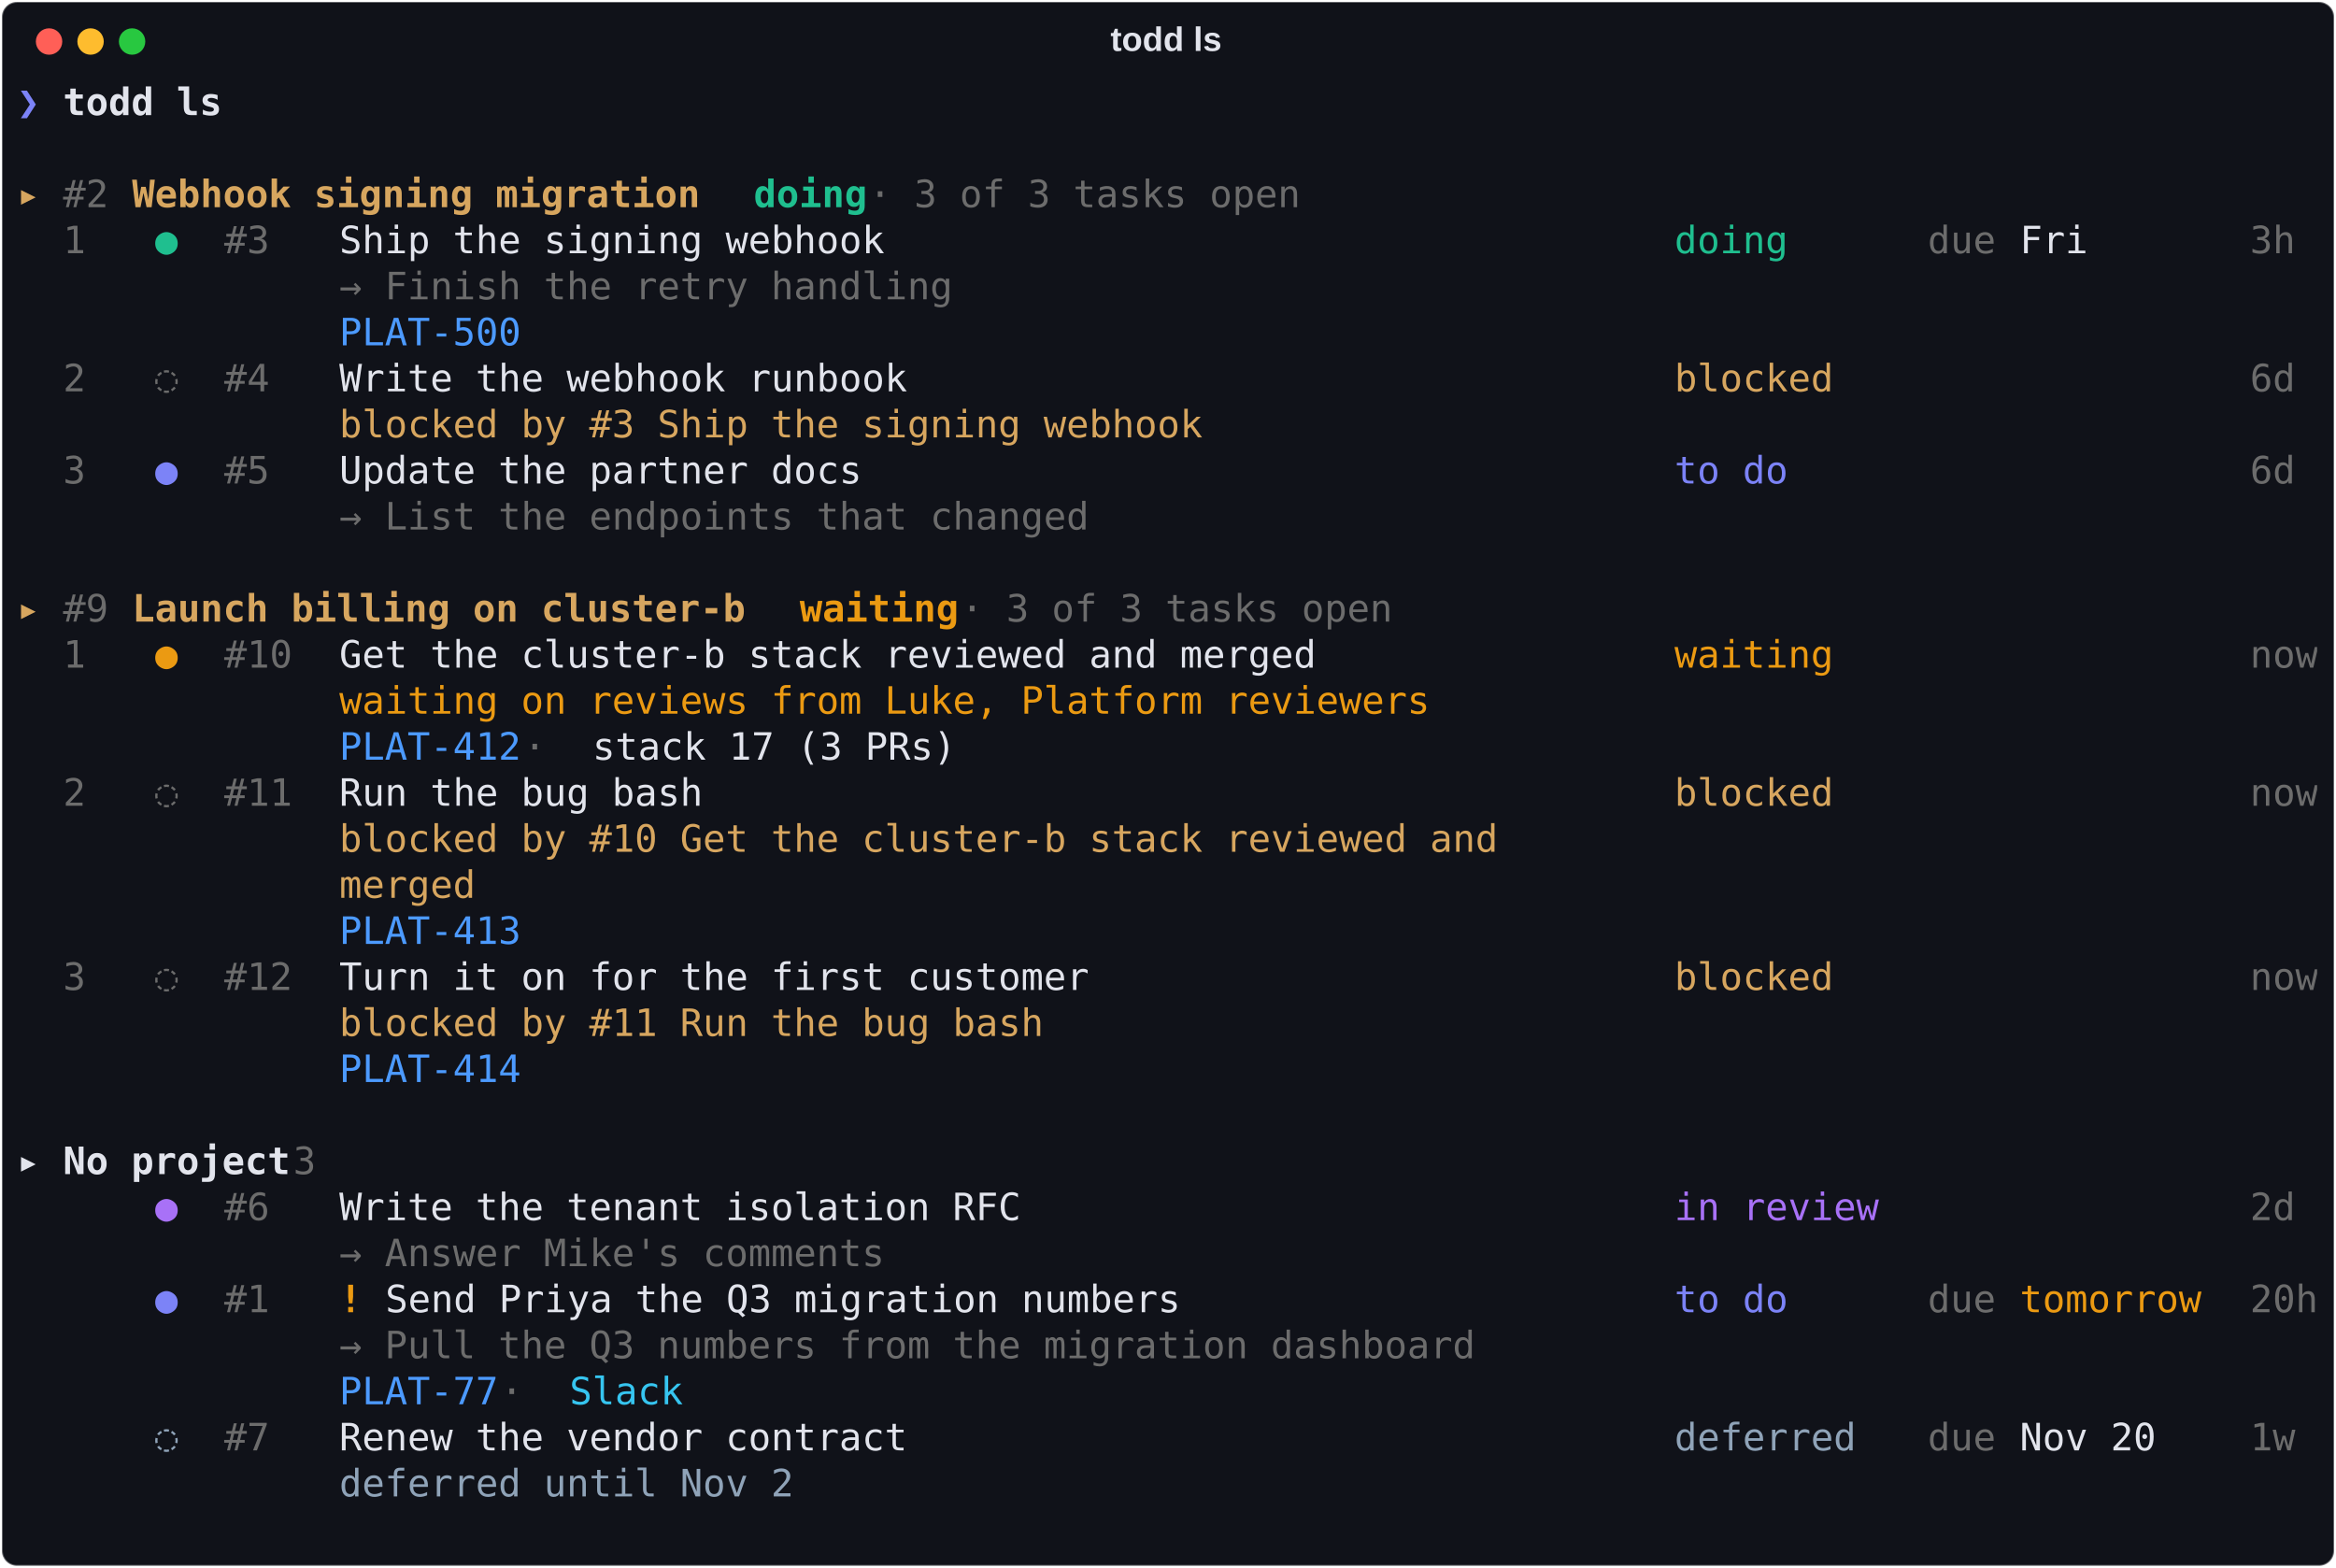
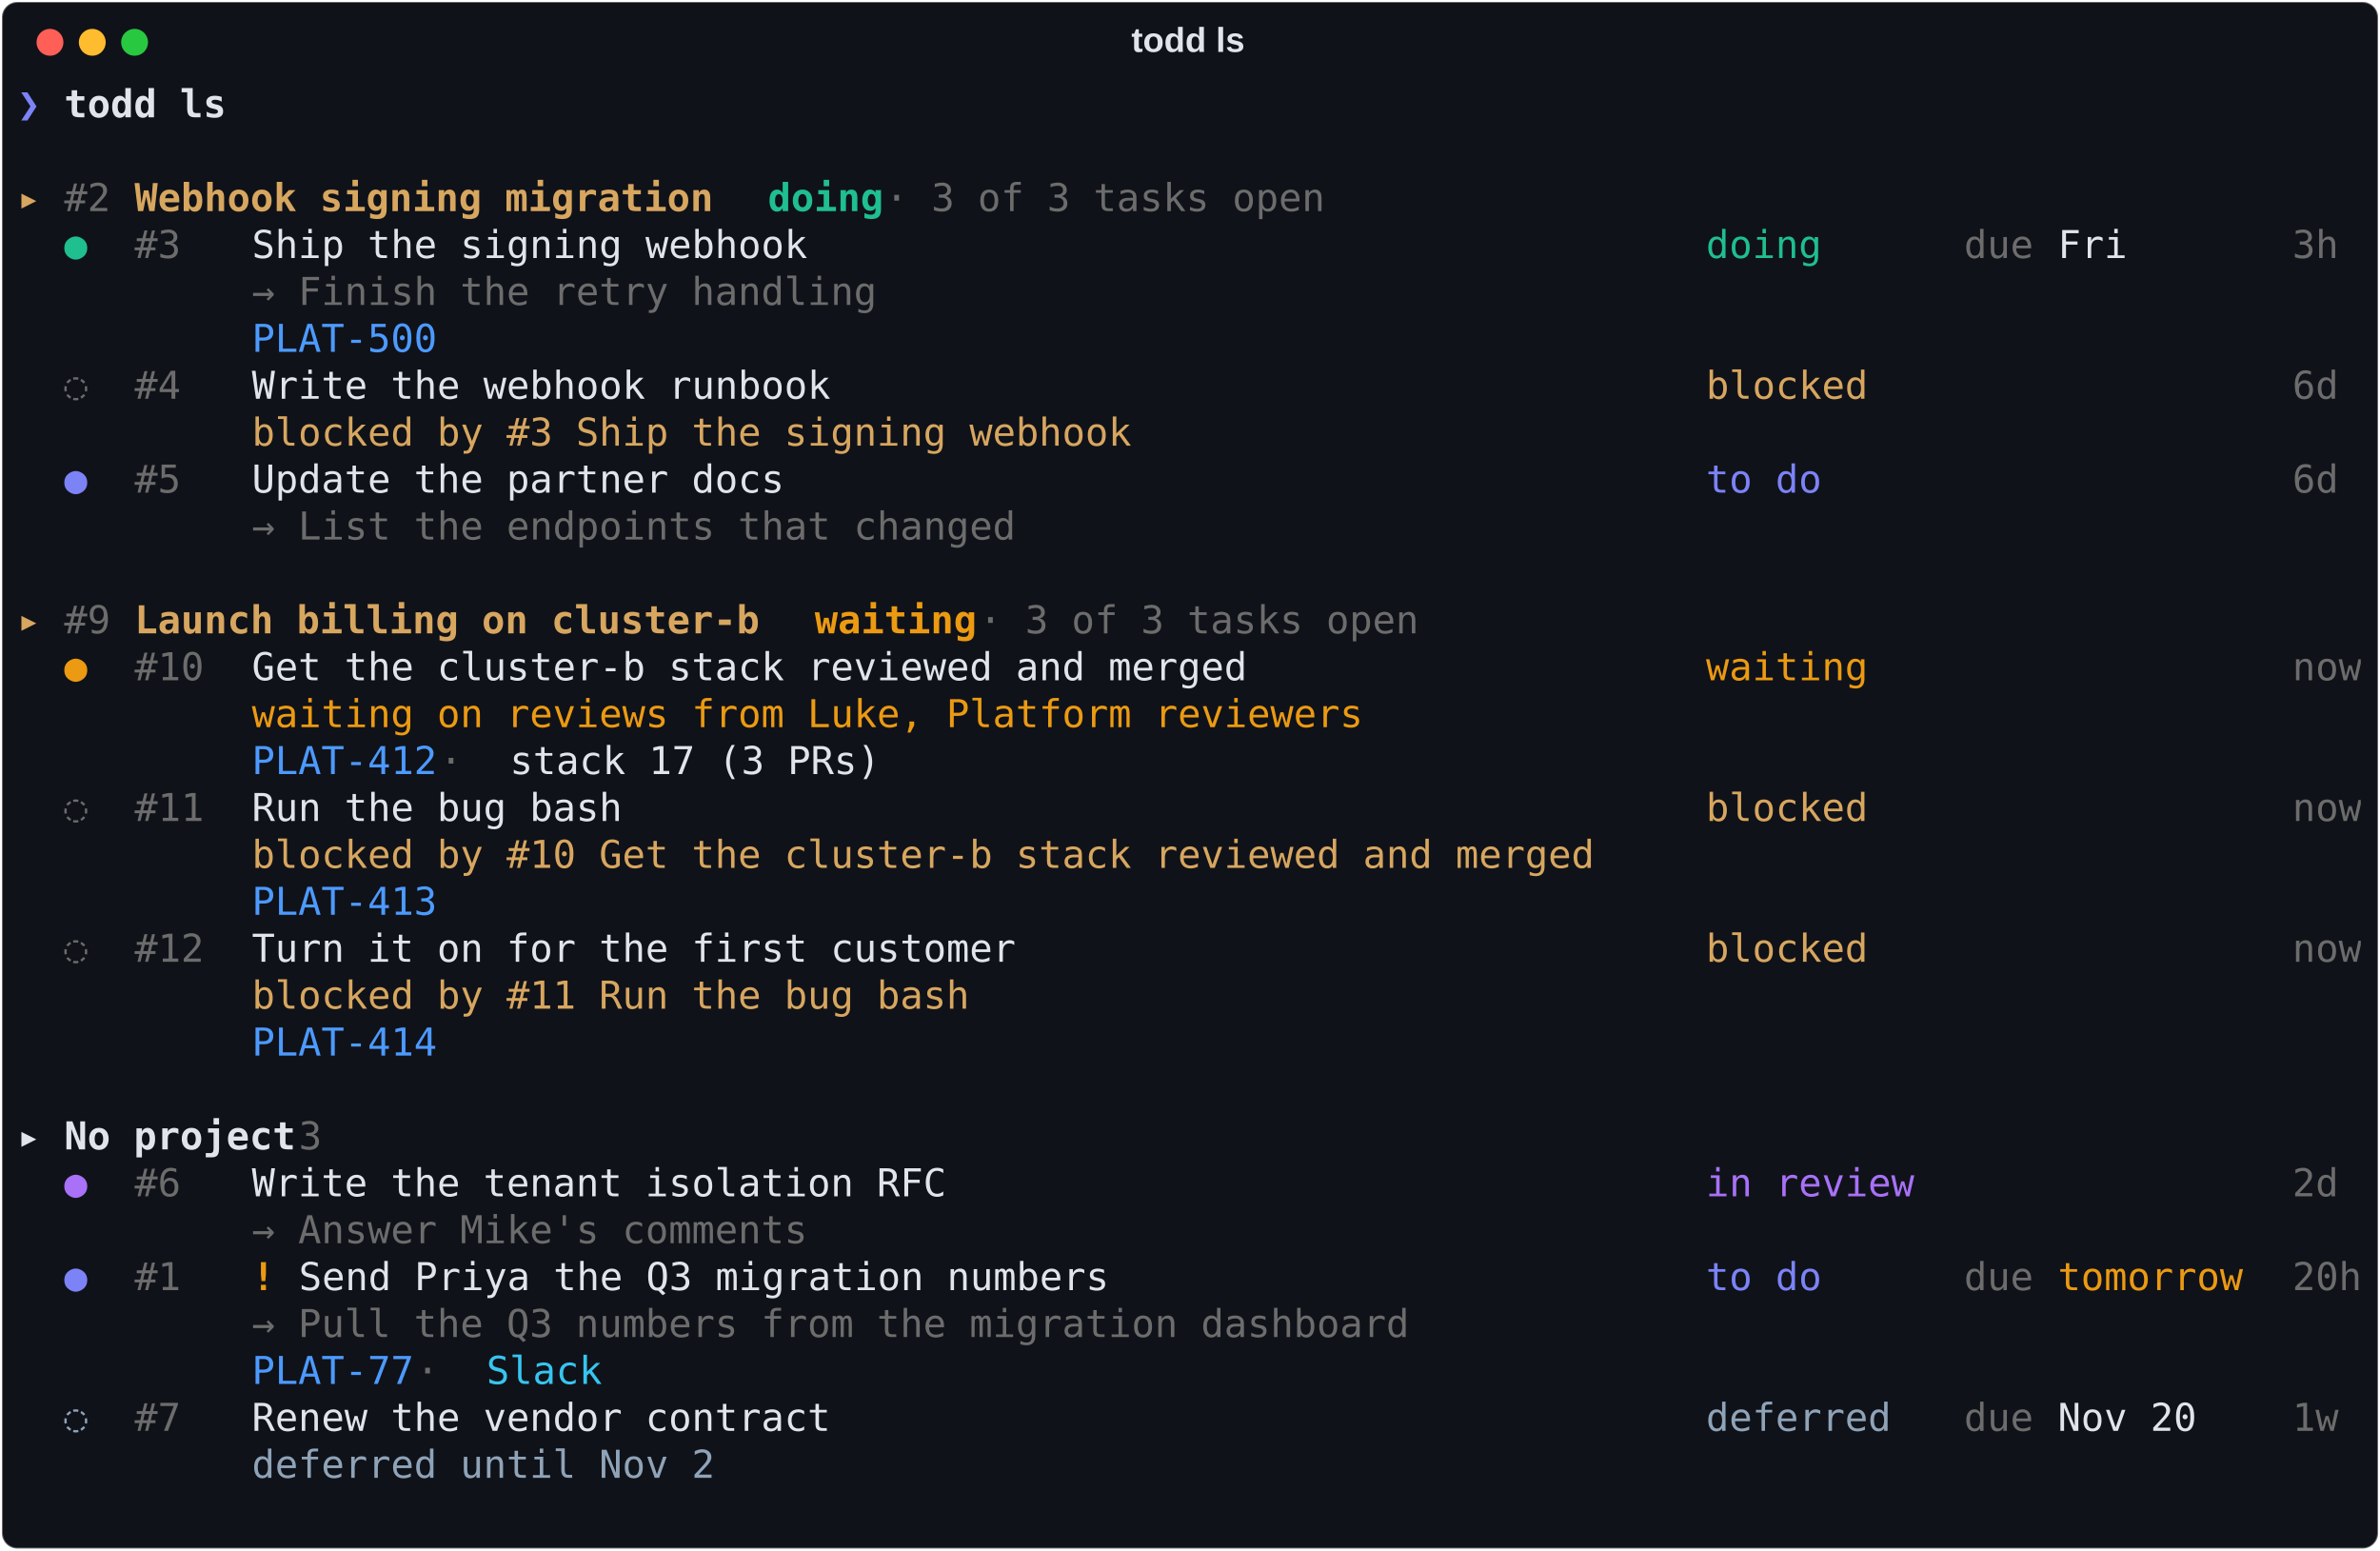
- <svg xmlns="http://www.w3.org/2000/svg" class="rich-terminal" viewBox="0 0 1238 830.8">
+ <svg xmlns="http://www.w3.org/2000/svg" class="rich-terminal" viewBox="0 0 1238 806.4">
  <style>

    @font-face {
        font-family: "Fira Code";
        src: local("FiraCode-Regular"),
                url("https://cdnjs.cloudflare.com/ajax/libs/firacode/6.2.0/woff2/FiraCode-Regular.woff2") format("woff2"),
                url("https://cdnjs.cloudflare.com/ajax/libs/firacode/6.2.0/woff/FiraCode-Regular.woff") format("woff");
        font-style: normal;
        font-weight: 400;
    }
    @font-face {
        font-family: "Fira Code";
        src: local("FiraCode-Bold"),
                url("https://cdnjs.cloudflare.com/ajax/libs/firacode/6.2.0/woff2/FiraCode-Bold.woff2") format("woff2"),
                url("https://cdnjs.cloudflare.com/ajax/libs/firacode/6.2.0/woff/FiraCode-Bold.woff") format("woff");
        font-style: bold;
        font-weight: 700;
    }

-     .terminal-75186544-matrix {
+     .terminal-3232854848-matrix {
        font-family: Fira Code, monospace;
        font-size: 20px;
        line-height: 24.4px;
        font-variant-east-asian: full-width;
    }

-     .terminal-75186544-title {
+     .terminal-3232854848-title {
        font-size: 18px;
        font-weight: bold;
        font-family: arial;
    }

-     .terminal-75186544-r1 { fill: #7c83f7;font-weight: bold }
- .terminal-75186544-r2 { fill: #e2e4ec;font-weight: bold }
- .terminal-75186544-r3 { fill: #e2e4ec }
- .terminal-75186544-r4 { fill: #d7a65f }
- .terminal-75186544-r5 { fill: #6c6c6c }
- .terminal-75186544-r6 { fill: #d7a65f;font-weight: bold }
- .terminal-75186544-r7 { fill: #1fbf8f;font-weight: bold }
- .terminal-75186544-r8 { fill: #1fbf8f }
- .terminal-75186544-r9 { fill: #4c9aff }
- .terminal-75186544-r10 { fill: #7c83f7 }
- .terminal-75186544-r11 { fill: #eb9a12;font-weight: bold }
- .terminal-75186544-r12 { fill: #eb9a12 }
- .terminal-75186544-r13 { fill: #a871f7 }
- .terminal-75186544-r14 { fill: #36c5f0 }
- .terminal-75186544-r15 { fill: #8fa3b8 }
+     .terminal-3232854848-r1 { fill: #7c83f7;font-weight: bold }
+ .terminal-3232854848-r2 { fill: #e2e4ec;font-weight: bold }
+ .terminal-3232854848-r3 { fill: #e2e4ec }
+ .terminal-3232854848-r4 { fill: #d7a65f }
+ .terminal-3232854848-r5 { fill: #6c6c6c }
+ .terminal-3232854848-r6 { fill: #d7a65f;font-weight: bold }
+ .terminal-3232854848-r7 { fill: #1fbf8f;font-weight: bold }
+ .terminal-3232854848-r8 { fill: #1fbf8f }
+ .terminal-3232854848-r9 { fill: #4c9aff }
+ .terminal-3232854848-r10 { fill: #7c83f7 }
+ .terminal-3232854848-r11 { fill: #eb9a12;font-weight: bold }
+ .terminal-3232854848-r12 { fill: #eb9a12 }
+ .terminal-3232854848-r13 { fill: #a871f7 }
+ .terminal-3232854848-r14 { fill: #36c5f0 }
+ .terminal-3232854848-r15 { fill: #8fa3b8 }
    </style>
  <defs>
-     <clipPath id="terminal-75186544-clip-terminal">
-       <rect x="0" y="0" width="1219.0" height="779.8" />
-     </clipPath>
-     <clipPath id="terminal-75186544-line-0">
+     <clipPath id="terminal-3232854848-clip-terminal">
+       <rect x="0" y="0" width="1219.0" height="755.4" />
+     </clipPath>
+     <clipPath id="terminal-3232854848-line-0">
      <rect x="0" y="1.5" width="1220" height="24.65" />
    </clipPath>
-     <clipPath id="terminal-75186544-line-1">
+     <clipPath id="terminal-3232854848-line-1">
      <rect x="0" y="25.9" width="1220" height="24.65" />
    </clipPath>
-     <clipPath id="terminal-75186544-line-2">
+     <clipPath id="terminal-3232854848-line-2">
      <rect x="0" y="50.3" width="1220" height="24.65" />
    </clipPath>
-     <clipPath id="terminal-75186544-line-3">
+     <clipPath id="terminal-3232854848-line-3">
      <rect x="0" y="74.7" width="1220" height="24.65" />
    </clipPath>
-     <clipPath id="terminal-75186544-line-4">
+     <clipPath id="terminal-3232854848-line-4">
      <rect x="0" y="99.1" width="1220" height="24.65" />
    </clipPath>
-     <clipPath id="terminal-75186544-line-5">
+     <clipPath id="terminal-3232854848-line-5">
      <rect x="0" y="123.5" width="1220" height="24.65" />
    </clipPath>
-     <clipPath id="terminal-75186544-line-6">
+     <clipPath id="terminal-3232854848-line-6">
      <rect x="0" y="147.9" width="1220" height="24.65" />
    </clipPath>
-     <clipPath id="terminal-75186544-line-7">
+     <clipPath id="terminal-3232854848-line-7">
      <rect x="0" y="172.3" width="1220" height="24.65" />
    </clipPath>
-     <clipPath id="terminal-75186544-line-8">
+     <clipPath id="terminal-3232854848-line-8">
      <rect x="0" y="196.7" width="1220" height="24.65" />
    </clipPath>
-     <clipPath id="terminal-75186544-line-9">
+     <clipPath id="terminal-3232854848-line-9">
      <rect x="0" y="221.1" width="1220" height="24.65" />
    </clipPath>
-     <clipPath id="terminal-75186544-line-10">
+     <clipPath id="terminal-3232854848-line-10">
      <rect x="0" y="245.5" width="1220" height="24.65" />
    </clipPath>
-     <clipPath id="terminal-75186544-line-11">
+     <clipPath id="terminal-3232854848-line-11">
      <rect x="0" y="269.9" width="1220" height="24.65" />
    </clipPath>
-     <clipPath id="terminal-75186544-line-12">
+     <clipPath id="terminal-3232854848-line-12">
      <rect x="0" y="294.3" width="1220" height="24.65" />
    </clipPath>
-     <clipPath id="terminal-75186544-line-13">
+     <clipPath id="terminal-3232854848-line-13">
      <rect x="0" y="318.7" width="1220" height="24.65" />
    </clipPath>
-     <clipPath id="terminal-75186544-line-14">
+     <clipPath id="terminal-3232854848-line-14">
      <rect x="0" y="343.1" width="1220" height="24.65" />
    </clipPath>
-     <clipPath id="terminal-75186544-line-15">
+     <clipPath id="terminal-3232854848-line-15">
      <rect x="0" y="367.5" width="1220" height="24.65" />
    </clipPath>
-     <clipPath id="terminal-75186544-line-16">
+     <clipPath id="terminal-3232854848-line-16">
      <rect x="0" y="391.9" width="1220" height="24.65" />
    </clipPath>
-     <clipPath id="terminal-75186544-line-17">
+     <clipPath id="terminal-3232854848-line-17">
      <rect x="0" y="416.3" width="1220" height="24.65" />
    </clipPath>
-     <clipPath id="terminal-75186544-line-18">
+     <clipPath id="terminal-3232854848-line-18">
      <rect x="0" y="440.7" width="1220" height="24.65" />
    </clipPath>
-     <clipPath id="terminal-75186544-line-19">
+     <clipPath id="terminal-3232854848-line-19">
      <rect x="0" y="465.1" width="1220" height="24.65" />
    </clipPath>
-     <clipPath id="terminal-75186544-line-20">
+     <clipPath id="terminal-3232854848-line-20">
      <rect x="0" y="489.5" width="1220" height="24.65" />
    </clipPath>
-     <clipPath id="terminal-75186544-line-21">
+     <clipPath id="terminal-3232854848-line-21">
      <rect x="0" y="513.9" width="1220" height="24.65" />
    </clipPath>
-     <clipPath id="terminal-75186544-line-22">
+     <clipPath id="terminal-3232854848-line-22">
      <rect x="0" y="538.3" width="1220" height="24.65" />
    </clipPath>
-     <clipPath id="terminal-75186544-line-23">
+     <clipPath id="terminal-3232854848-line-23">
      <rect x="0" y="562.7" width="1220" height="24.65" />
    </clipPath>
-     <clipPath id="terminal-75186544-line-24">
+     <clipPath id="terminal-3232854848-line-24">
      <rect x="0" y="587.1" width="1220" height="24.65" />
    </clipPath>
-     <clipPath id="terminal-75186544-line-25">
+     <clipPath id="terminal-3232854848-line-25">
      <rect x="0" y="611.5" width="1220" height="24.65" />
    </clipPath>
-     <clipPath id="terminal-75186544-line-26">
+     <clipPath id="terminal-3232854848-line-26">
      <rect x="0" y="635.9" width="1220" height="24.65" />
    </clipPath>
-     <clipPath id="terminal-75186544-line-27">
+     <clipPath id="terminal-3232854848-line-27">
      <rect x="0" y="660.3" width="1220" height="24.65" />
    </clipPath>
-     <clipPath id="terminal-75186544-line-28">
+     <clipPath id="terminal-3232854848-line-28">
      <rect x="0" y="684.7" width="1220" height="24.65" />
    </clipPath>
-     <clipPath id="terminal-75186544-line-29">
+     <clipPath id="terminal-3232854848-line-29">
      <rect x="0" y="709.1" width="1220" height="24.65" />
    </clipPath>
-     <clipPath id="terminal-75186544-line-30">
-       <rect x="0" y="733.5" width="1220" height="24.65" />
-     </clipPath>
  </defs>
-   <rect fill="#101219" stroke="rgba(255,255,255,0.35)" stroke-width="1" x="1" y="1" width="1236" height="828.8" rx="8" />
-   <text class="terminal-75186544-title" fill="#e2e4ec" text-anchor="middle" x="618" y="27">todd ls</text>
+   <rect fill="#101219" stroke="rgba(255,255,255,0.35)" stroke-width="1" x="1" y="1" width="1236" height="804.4" rx="8" />
+   <text class="terminal-3232854848-title" fill="#e2e4ec" text-anchor="middle" x="618" y="27">todd ls</text>
  <g transform="translate(26,22)">
    <circle cx="0" cy="0" r="7" fill="#ff5f57" />
    <circle cx="22" cy="0" r="7" fill="#febc2e" />
    <circle cx="44" cy="0" r="7" fill="#28c840" />
  </g>
-   <g transform="translate(9, 41)" clip-path="url(#terminal-75186544-clip-terminal)">
-     <g class="terminal-75186544-matrix">
-       <text class="terminal-75186544-r1" x="0" y="20" textLength="24.4" clip-path="url(#terminal-75186544-line-0)">❯ </text>
-       <text class="terminal-75186544-r2" x="24.4" y="20" textLength="85.4" clip-path="url(#terminal-75186544-line-0)">todd ls</text>
-       <text class="terminal-75186544-r3" x="1220" y="20" textLength="12.2" clip-path="url(#terminal-75186544-line-0)">
- </text>
-       <text class="terminal-75186544-r3" x="1220" y="44.4" textLength="12.2" clip-path="url(#terminal-75186544-line-1)">
- </text>
-       <text class="terminal-75186544-r4" x="0" y="68.8" textLength="24.4" clip-path="url(#terminal-75186544-line-2)">▸ </text>
-       <text class="terminal-75186544-r5" x="24.4" y="68.8" textLength="36.6" clip-path="url(#terminal-75186544-line-2)">#2 </text>
-       <text class="terminal-75186544-r6" x="61" y="68.8" textLength="305" clip-path="url(#terminal-75186544-line-2)">Webhook signing migration</text>
-       <text class="terminal-75186544-r7" x="390.4" y="68.8" textLength="61" clip-path="url(#terminal-75186544-line-2)">doing</text>
-       <text class="terminal-75186544-r5" x="451.4" y="68.8" textLength="244" clip-path="url(#terminal-75186544-line-2)"> · 3 of 3 tasks open</text>
-       <text class="terminal-75186544-r3" x="1220" y="68.8" textLength="12.2" clip-path="url(#terminal-75186544-line-2)">
- </text>
-       <text class="terminal-75186544-r5" x="24.4" y="93.2" textLength="24.4" clip-path="url(#terminal-75186544-line-3)"> 1</text>
-       <text class="terminal-75186544-r8" x="73.2" y="93.2" textLength="12.2" clip-path="url(#terminal-75186544-line-3)">●</text>
-       <text class="terminal-75186544-r5" x="109.8" y="93.2" textLength="36.6" clip-path="url(#terminal-75186544-line-3)"> #3</text>
-       <text class="terminal-75186544-r3" x="170.8" y="93.2" textLength="683.2" clip-path="url(#terminal-75186544-line-3)">Ship the signing webhook                                </text>
-       <text class="terminal-75186544-r8" x="878.4" y="93.2" textLength="109.8" clip-path="url(#terminal-75186544-line-3)">doing    </text>
-       <text class="terminal-75186544-r5" x="1012.6" y="93.2" textLength="48.8" clip-path="url(#terminal-75186544-line-3)">due </text>
-       <text class="terminal-75186544-r3" x="1061.4" y="93.2" textLength="97.6" clip-path="url(#terminal-75186544-line-3)">Fri     </text>
-       <text class="terminal-75186544-r5" x="1183.4" y="93.2" textLength="36.6" clip-path="url(#terminal-75186544-line-3)"> 3h</text>
-       <text class="terminal-75186544-r3" x="1220" y="93.2" textLength="12.2" clip-path="url(#terminal-75186544-line-3)">
- </text>
-       <text class="terminal-75186544-r5" x="170.8" y="117.6" textLength="683.2" clip-path="url(#terminal-75186544-line-4)">→ Finish the retry handling                             </text>
-       <text class="terminal-75186544-r3" x="1220" y="117.6" textLength="12.2" clip-path="url(#terminal-75186544-line-4)">
- </text>
-       <text class="terminal-75186544-r9" x="170.8" y="142" textLength="97.6" clip-path="url(#terminal-75186544-line-5)">PLAT-500</text>
-       <text class="terminal-75186544-r3" x="1220" y="142" textLength="12.2" clip-path="url(#terminal-75186544-line-5)">
- </text>
-       <text class="terminal-75186544-r5" x="24.4" y="166.4" textLength="24.4" clip-path="url(#terminal-75186544-line-6)"> 2</text>
-       <text class="terminal-75186544-r5" x="73.2" y="166.4" textLength="12.2" clip-path="url(#terminal-75186544-line-6)">◌</text>
-       <text class="terminal-75186544-r5" x="109.8" y="166.4" textLength="36.6" clip-path="url(#terminal-75186544-line-6)"> #4</text>
-       <text class="terminal-75186544-r3" x="170.8" y="166.4" textLength="683.2" clip-path="url(#terminal-75186544-line-6)">Write the webhook runbook                               </text>
-       <text class="terminal-75186544-r4" x="878.4" y="166.4" textLength="109.8" clip-path="url(#terminal-75186544-line-6)">blocked  </text>
-       <text class="terminal-75186544-r5" x="1183.4" y="166.4" textLength="36.6" clip-path="url(#terminal-75186544-line-6)"> 6d</text>
-       <text class="terminal-75186544-r3" x="1220" y="166.4" textLength="12.2" clip-path="url(#terminal-75186544-line-6)">
- </text>
-       <text class="terminal-75186544-r4" x="170.8" y="190.8" textLength="683.2" clip-path="url(#terminal-75186544-line-7)">blocked by #3 Ship the signing webhook                  </text>
-       <text class="terminal-75186544-r3" x="1220" y="190.8" textLength="12.2" clip-path="url(#terminal-75186544-line-7)">
- </text>
-       <text class="terminal-75186544-r5" x="24.4" y="215.2" textLength="24.4" clip-path="url(#terminal-75186544-line-8)"> 3</text>
-       <text class="terminal-75186544-r10" x="73.2" y="215.2" textLength="12.2" clip-path="url(#terminal-75186544-line-8)">●</text>
-       <text class="terminal-75186544-r5" x="109.8" y="215.2" textLength="36.6" clip-path="url(#terminal-75186544-line-8)"> #5</text>
-       <text class="terminal-75186544-r3" x="170.8" y="215.2" textLength="683.2" clip-path="url(#terminal-75186544-line-8)">Update the partner docs                                 </text>
-       <text class="terminal-75186544-r10" x="878.4" y="215.2" textLength="109.8" clip-path="url(#terminal-75186544-line-8)">to do    </text>
-       <text class="terminal-75186544-r5" x="1183.4" y="215.2" textLength="36.6" clip-path="url(#terminal-75186544-line-8)"> 6d</text>
-       <text class="terminal-75186544-r3" x="1220" y="215.2" textLength="12.2" clip-path="url(#terminal-75186544-line-8)">
- </text>
-       <text class="terminal-75186544-r5" x="170.8" y="239.6" textLength="683.2" clip-path="url(#terminal-75186544-line-9)">→ List the endpoints that changed                       </text>
-       <text class="terminal-75186544-r3" x="1220" y="239.6" textLength="12.2" clip-path="url(#terminal-75186544-line-9)">
- </text>
-       <text class="terminal-75186544-r3" x="1220" y="264" textLength="12.2" clip-path="url(#terminal-75186544-line-10)">
- </text>
-       <text class="terminal-75186544-r4" x="0" y="288.4" textLength="24.4" clip-path="url(#terminal-75186544-line-11)">▸ </text>
-       <text class="terminal-75186544-r5" x="24.4" y="288.4" textLength="36.6" clip-path="url(#terminal-75186544-line-11)">#9 </text>
-       <text class="terminal-75186544-r6" x="61" y="288.4" textLength="329.4" clip-path="url(#terminal-75186544-line-11)">Launch billing on cluster-b</text>
-       <text class="terminal-75186544-r11" x="414.8" y="288.4" textLength="85.4" clip-path="url(#terminal-75186544-line-11)">waiting</text>
-       <text class="terminal-75186544-r5" x="500.2" y="288.4" textLength="244" clip-path="url(#terminal-75186544-line-11)"> · 3 of 3 tasks open</text>
-       <text class="terminal-75186544-r3" x="1220" y="288.4" textLength="12.2" clip-path="url(#terminal-75186544-line-11)">
- </text>
-       <text class="terminal-75186544-r5" x="24.4" y="312.8" textLength="24.4" clip-path="url(#terminal-75186544-line-12)"> 1</text>
-       <text class="terminal-75186544-r12" x="73.2" y="312.8" textLength="12.2" clip-path="url(#terminal-75186544-line-12)">●</text>
-       <text class="terminal-75186544-r5" x="109.8" y="312.8" textLength="36.6" clip-path="url(#terminal-75186544-line-12)">#10</text>
-       <text class="terminal-75186544-r3" x="170.8" y="312.8" textLength="683.2" clip-path="url(#terminal-75186544-line-12)">Get the cluster-b stack reviewed and merged             </text>
-       <text class="terminal-75186544-r12" x="878.4" y="312.8" textLength="109.8" clip-path="url(#terminal-75186544-line-12)">waiting  </text>
-       <text class="terminal-75186544-r5" x="1183.4" y="312.8" textLength="36.6" clip-path="url(#terminal-75186544-line-12)">now</text>
-       <text class="terminal-75186544-r3" x="1220" y="312.8" textLength="12.2" clip-path="url(#terminal-75186544-line-12)">
- </text>
-       <text class="terminal-75186544-r12" x="170.8" y="337.2" textLength="683.2" clip-path="url(#terminal-75186544-line-13)">waiting on reviews from Luke, Platform reviewers        </text>
-       <text class="terminal-75186544-r3" x="1220" y="337.2" textLength="12.2" clip-path="url(#terminal-75186544-line-13)">
- </text>
-       <text class="terminal-75186544-r9" x="170.8" y="361.6" textLength="97.6" clip-path="url(#terminal-75186544-line-14)">PLAT-412</text>
-       <text class="terminal-75186544-r5" x="268.4" y="361.6" textLength="36.6" clip-path="url(#terminal-75186544-line-14)"> · </text>
-       <text class="terminal-75186544-r3" x="305" y="361.6" textLength="549" clip-path="url(#terminal-75186544-line-14)">stack 17 (3 PRs)                             </text>
-       <text class="terminal-75186544-r3" x="1220" y="361.6" textLength="12.2" clip-path="url(#terminal-75186544-line-14)">
- </text>
-       <text class="terminal-75186544-r5" x="24.4" y="386" textLength="24.4" clip-path="url(#terminal-75186544-line-15)"> 2</text>
-       <text class="terminal-75186544-r5" x="73.2" y="386" textLength="12.2" clip-path="url(#terminal-75186544-line-15)">◌</text>
-       <text class="terminal-75186544-r5" x="109.8" y="386" textLength="36.6" clip-path="url(#terminal-75186544-line-15)">#11</text>
-       <text class="terminal-75186544-r3" x="170.8" y="386" textLength="683.2" clip-path="url(#terminal-75186544-line-15)">Run the bug bash                                        </text>
-       <text class="terminal-75186544-r4" x="878.4" y="386" textLength="109.8" clip-path="url(#terminal-75186544-line-15)">blocked  </text>
-       <text class="terminal-75186544-r5" x="1183.4" y="386" textLength="36.6" clip-path="url(#terminal-75186544-line-15)">now</text>
-       <text class="terminal-75186544-r3" x="1220" y="386" textLength="12.2" clip-path="url(#terminal-75186544-line-15)">
- </text>
-       <text class="terminal-75186544-r4" x="170.8" y="410.4" textLength="683.2" clip-path="url(#terminal-75186544-line-16)">blocked by #10 Get the cluster-b stack reviewed and     </text>
-       <text class="terminal-75186544-r3" x="1220" y="410.4" textLength="12.2" clip-path="url(#terminal-75186544-line-16)">
- </text>
-       <text class="terminal-75186544-r4" x="170.8" y="434.8" textLength="683.2" clip-path="url(#terminal-75186544-line-17)">merged                                                  </text>
-       <text class="terminal-75186544-r3" x="1220" y="434.8" textLength="12.2" clip-path="url(#terminal-75186544-line-17)">
- </text>
-       <text class="terminal-75186544-r9" x="170.8" y="459.2" textLength="97.6" clip-path="url(#terminal-75186544-line-18)">PLAT-413</text>
-       <text class="terminal-75186544-r3" x="1220" y="459.2" textLength="12.2" clip-path="url(#terminal-75186544-line-18)">
- </text>
-       <text class="terminal-75186544-r5" x="24.4" y="483.6" textLength="24.4" clip-path="url(#terminal-75186544-line-19)"> 3</text>
-       <text class="terminal-75186544-r5" x="73.2" y="483.6" textLength="12.2" clip-path="url(#terminal-75186544-line-19)">◌</text>
-       <text class="terminal-75186544-r5" x="109.8" y="483.6" textLength="36.6" clip-path="url(#terminal-75186544-line-19)">#12</text>
-       <text class="terminal-75186544-r3" x="170.8" y="483.6" textLength="683.2" clip-path="url(#terminal-75186544-line-19)">Turn it on for the first customer                       </text>
-       <text class="terminal-75186544-r4" x="878.4" y="483.6" textLength="109.8" clip-path="url(#terminal-75186544-line-19)">blocked  </text>
-       <text class="terminal-75186544-r5" x="1183.4" y="483.6" textLength="36.6" clip-path="url(#terminal-75186544-line-19)">now</text>
-       <text class="terminal-75186544-r3" x="1220" y="483.6" textLength="12.2" clip-path="url(#terminal-75186544-line-19)">
- </text>
-       <text class="terminal-75186544-r4" x="170.8" y="508" textLength="683.2" clip-path="url(#terminal-75186544-line-20)">blocked by #11 Run the bug bash                         </text>
-       <text class="terminal-75186544-r3" x="1220" y="508" textLength="12.2" clip-path="url(#terminal-75186544-line-20)">
- </text>
-       <text class="terminal-75186544-r9" x="170.8" y="532.4" textLength="97.6" clip-path="url(#terminal-75186544-line-21)">PLAT-414</text>
-       <text class="terminal-75186544-r3" x="1220" y="532.4" textLength="12.2" clip-path="url(#terminal-75186544-line-21)">
- </text>
-       <text class="terminal-75186544-r3" x="1220" y="556.8" textLength="12.2" clip-path="url(#terminal-75186544-line-22)">
- </text>
-       <text class="terminal-75186544-r3" x="0" y="581.2" textLength="24.4" clip-path="url(#terminal-75186544-line-23)">▸ </text>
-       <text class="terminal-75186544-r2" x="24.4" y="581.2" textLength="122" clip-path="url(#terminal-75186544-line-23)">No project</text>
-       <text class="terminal-75186544-r5" x="146.4" y="581.2" textLength="24.4" clip-path="url(#terminal-75186544-line-23)"> 3</text>
-       <text class="terminal-75186544-r3" x="1220" y="581.2" textLength="12.2" clip-path="url(#terminal-75186544-line-23)">
- </text>
-       <text class="terminal-75186544-r13" x="73.2" y="605.6" textLength="12.2" clip-path="url(#terminal-75186544-line-24)">●</text>
-       <text class="terminal-75186544-r5" x="109.8" y="605.6" textLength="36.6" clip-path="url(#terminal-75186544-line-24)"> #6</text>
-       <text class="terminal-75186544-r3" x="170.8" y="605.6" textLength="683.2" clip-path="url(#terminal-75186544-line-24)">Write the tenant isolation RFC                          </text>
-       <text class="terminal-75186544-r13" x="878.4" y="605.6" textLength="109.8" clip-path="url(#terminal-75186544-line-24)">in review</text>
-       <text class="terminal-75186544-r5" x="1183.4" y="605.6" textLength="36.6" clip-path="url(#terminal-75186544-line-24)"> 2d</text>
-       <text class="terminal-75186544-r3" x="1220" y="605.6" textLength="12.2" clip-path="url(#terminal-75186544-line-24)">
- </text>
-       <text class="terminal-75186544-r5" x="170.8" y="630" textLength="683.2" clip-path="url(#terminal-75186544-line-25)">→ Answer Mike's comments                                </text>
-       <text class="terminal-75186544-r3" x="1220" y="630" textLength="12.2" clip-path="url(#terminal-75186544-line-25)">
- </text>
-       <text class="terminal-75186544-r10" x="73.2" y="654.4" textLength="12.2" clip-path="url(#terminal-75186544-line-26)">●</text>
-       <text class="terminal-75186544-r5" x="109.8" y="654.4" textLength="36.6" clip-path="url(#terminal-75186544-line-26)"> #1</text>
-       <text class="terminal-75186544-r11" x="170.8" y="654.4" textLength="24.4" clip-path="url(#terminal-75186544-line-26)">! </text>
-       <text class="terminal-75186544-r3" x="195.2" y="654.4" textLength="658.8" clip-path="url(#terminal-75186544-line-26)">Send Priya the Q3 migration numbers                   </text>
-       <text class="terminal-75186544-r10" x="878.4" y="654.4" textLength="109.8" clip-path="url(#terminal-75186544-line-26)">to do    </text>
-       <text class="terminal-75186544-r5" x="1012.6" y="654.4" textLength="48.8" clip-path="url(#terminal-75186544-line-26)">due </text>
-       <text class="terminal-75186544-r12" x="1061.4" y="654.4" textLength="97.6" clip-path="url(#terminal-75186544-line-26)">tomorrow</text>
-       <text class="terminal-75186544-r5" x="1183.4" y="654.4" textLength="36.6" clip-path="url(#terminal-75186544-line-26)">20h</text>
-       <text class="terminal-75186544-r3" x="1220" y="654.4" textLength="12.2" clip-path="url(#terminal-75186544-line-26)">
- </text>
-       <text class="terminal-75186544-r5" x="170.8" y="678.8" textLength="683.2" clip-path="url(#terminal-75186544-line-27)">→ Pull the Q3 numbers from the migration dashboard      </text>
-       <text class="terminal-75186544-r3" x="1220" y="678.8" textLength="12.2" clip-path="url(#terminal-75186544-line-27)">
- </text>
-       <text class="terminal-75186544-r9" x="170.8" y="703.2" textLength="85.4" clip-path="url(#terminal-75186544-line-28)">PLAT-77</text>
-       <text class="terminal-75186544-r5" x="256.2" y="703.2" textLength="36.6" clip-path="url(#terminal-75186544-line-28)"> · </text>
-       <text class="terminal-75186544-r14" x="292.8" y="703.2" textLength="61" clip-path="url(#terminal-75186544-line-28)">Slack</text>
-       <text class="terminal-75186544-r3" x="1220" y="703.2" textLength="12.2" clip-path="url(#terminal-75186544-line-28)">
- </text>
-       <text class="terminal-75186544-r15" x="73.2" y="727.6" textLength="12.2" clip-path="url(#terminal-75186544-line-29)">◌</text>
-       <text class="terminal-75186544-r5" x="109.8" y="727.6" textLength="36.6" clip-path="url(#terminal-75186544-line-29)"> #7</text>
-       <text class="terminal-75186544-r3" x="170.8" y="727.6" textLength="683.2" clip-path="url(#terminal-75186544-line-29)">Renew the vendor contract                               </text>
-       <text class="terminal-75186544-r15" x="878.4" y="727.6" textLength="109.8" clip-path="url(#terminal-75186544-line-29)">deferred </text>
-       <text class="terminal-75186544-r5" x="1012.6" y="727.6" textLength="48.8" clip-path="url(#terminal-75186544-line-29)">due </text>
-       <text class="terminal-75186544-r3" x="1061.4" y="727.6" textLength="97.6" clip-path="url(#terminal-75186544-line-29)">Nov 20  </text>
-       <text class="terminal-75186544-r5" x="1183.4" y="727.6" textLength="36.6" clip-path="url(#terminal-75186544-line-29)"> 1w</text>
-       <text class="terminal-75186544-r3" x="1220" y="727.6" textLength="12.2" clip-path="url(#terminal-75186544-line-29)">
- </text>
-       <text class="terminal-75186544-r15" x="170.8" y="752" textLength="683.2" clip-path="url(#terminal-75186544-line-30)">deferred until Nov 2                                    </text>
-       <text class="terminal-75186544-r3" x="1220" y="752" textLength="12.2" clip-path="url(#terminal-75186544-line-30)">
- </text>
-       <text class="terminal-75186544-r3" x="1220" y="776.4" textLength="12.2" clip-path="url(#terminal-75186544-line-31)">
+   <g transform="translate(9, 41)" clip-path="url(#terminal-3232854848-clip-terminal)">
+     <g class="terminal-3232854848-matrix">
+       <text class="terminal-3232854848-r1" x="0" y="20" textLength="24.4" clip-path="url(#terminal-3232854848-line-0)">❯ </text>
+       <text class="terminal-3232854848-r2" x="24.4" y="20" textLength="85.4" clip-path="url(#terminal-3232854848-line-0)">todd ls</text>
+       <text class="terminal-3232854848-r3" x="1220" y="20" textLength="12.2" clip-path="url(#terminal-3232854848-line-0)">
+ </text>
+       <text class="terminal-3232854848-r3" x="1220" y="44.4" textLength="12.2" clip-path="url(#terminal-3232854848-line-1)">
+ </text>
+       <text class="terminal-3232854848-r4" x="0" y="68.8" textLength="24.4" clip-path="url(#terminal-3232854848-line-2)">▸ </text>
+       <text class="terminal-3232854848-r5" x="24.4" y="68.8" textLength="36.6" clip-path="url(#terminal-3232854848-line-2)">#2 </text>
+       <text class="terminal-3232854848-r6" x="61" y="68.8" textLength="305" clip-path="url(#terminal-3232854848-line-2)">Webhook signing migration</text>
+       <text class="terminal-3232854848-r7" x="390.4" y="68.8" textLength="61" clip-path="url(#terminal-3232854848-line-2)">doing</text>
+       <text class="terminal-3232854848-r5" x="451.4" y="68.8" textLength="244" clip-path="url(#terminal-3232854848-line-2)"> · 3 of 3 tasks open</text>
+       <text class="terminal-3232854848-r3" x="1220" y="68.8" textLength="12.2" clip-path="url(#terminal-3232854848-line-2)">
+ </text>
+       <text class="terminal-3232854848-r8" x="24.4" y="93.2" textLength="12.2" clip-path="url(#terminal-3232854848-line-3)">●</text>
+       <text class="terminal-3232854848-r5" x="61" y="93.2" textLength="36.6" clip-path="url(#terminal-3232854848-line-3)"> #3</text>
+       <text class="terminal-3232854848-r3" x="122" y="93.2" textLength="732" clip-path="url(#terminal-3232854848-line-3)">Ship the signing webhook                                    </text>
+       <text class="terminal-3232854848-r8" x="878.4" y="93.2" textLength="109.8" clip-path="url(#terminal-3232854848-line-3)">doing    </text>
+       <text class="terminal-3232854848-r5" x="1012.6" y="93.2" textLength="48.8" clip-path="url(#terminal-3232854848-line-3)">due </text>
+       <text class="terminal-3232854848-r3" x="1061.4" y="93.2" textLength="97.6" clip-path="url(#terminal-3232854848-line-3)">Fri     </text>
+       <text class="terminal-3232854848-r5" x="1183.4" y="93.2" textLength="36.6" clip-path="url(#terminal-3232854848-line-3)"> 3h</text>
+       <text class="terminal-3232854848-r3" x="1220" y="93.2" textLength="12.2" clip-path="url(#terminal-3232854848-line-3)">
+ </text>
+       <text class="terminal-3232854848-r5" x="122" y="117.6" textLength="732" clip-path="url(#terminal-3232854848-line-4)">→ Finish the retry handling                                 </text>
+       <text class="terminal-3232854848-r3" x="1220" y="117.6" textLength="12.2" clip-path="url(#terminal-3232854848-line-4)">
+ </text>
+       <text class="terminal-3232854848-r9" x="122" y="142" textLength="97.6" clip-path="url(#terminal-3232854848-line-5)">PLAT-500</text>
+       <text class="terminal-3232854848-r3" x="1220" y="142" textLength="12.2" clip-path="url(#terminal-3232854848-line-5)">
+ </text>
+       <text class="terminal-3232854848-r5" x="24.4" y="166.4" textLength="12.2" clip-path="url(#terminal-3232854848-line-6)">◌</text>
+       <text class="terminal-3232854848-r5" x="61" y="166.4" textLength="36.6" clip-path="url(#terminal-3232854848-line-6)"> #4</text>
+       <text class="terminal-3232854848-r3" x="122" y="166.4" textLength="732" clip-path="url(#terminal-3232854848-line-6)">Write the webhook runbook                                   </text>
+       <text class="terminal-3232854848-r4" x="878.4" y="166.4" textLength="109.8" clip-path="url(#terminal-3232854848-line-6)">blocked  </text>
+       <text class="terminal-3232854848-r5" x="1183.4" y="166.4" textLength="36.6" clip-path="url(#terminal-3232854848-line-6)"> 6d</text>
+       <text class="terminal-3232854848-r3" x="1220" y="166.4" textLength="12.2" clip-path="url(#terminal-3232854848-line-6)">
+ </text>
+       <text class="terminal-3232854848-r4" x="122" y="190.8" textLength="732" clip-path="url(#terminal-3232854848-line-7)">blocked by #3 Ship the signing webhook                      </text>
+       <text class="terminal-3232854848-r3" x="1220" y="190.8" textLength="12.2" clip-path="url(#terminal-3232854848-line-7)">
+ </text>
+       <text class="terminal-3232854848-r10" x="24.4" y="215.2" textLength="12.2" clip-path="url(#terminal-3232854848-line-8)">●</text>
+       <text class="terminal-3232854848-r5" x="61" y="215.2" textLength="36.6" clip-path="url(#terminal-3232854848-line-8)"> #5</text>
+       <text class="terminal-3232854848-r3" x="122" y="215.2" textLength="732" clip-path="url(#terminal-3232854848-line-8)">Update the partner docs                                     </text>
+       <text class="terminal-3232854848-r10" x="878.4" y="215.2" textLength="109.8" clip-path="url(#terminal-3232854848-line-8)">to do    </text>
+       <text class="terminal-3232854848-r5" x="1183.4" y="215.2" textLength="36.6" clip-path="url(#terminal-3232854848-line-8)"> 6d</text>
+       <text class="terminal-3232854848-r3" x="1220" y="215.2" textLength="12.2" clip-path="url(#terminal-3232854848-line-8)">
+ </text>
+       <text class="terminal-3232854848-r5" x="122" y="239.6" textLength="732" clip-path="url(#terminal-3232854848-line-9)">→ List the endpoints that changed                           </text>
+       <text class="terminal-3232854848-r3" x="1220" y="239.6" textLength="12.2" clip-path="url(#terminal-3232854848-line-9)">
+ </text>
+       <text class="terminal-3232854848-r3" x="1220" y="264" textLength="12.2" clip-path="url(#terminal-3232854848-line-10)">
+ </text>
+       <text class="terminal-3232854848-r4" x="0" y="288.4" textLength="24.4" clip-path="url(#terminal-3232854848-line-11)">▸ </text>
+       <text class="terminal-3232854848-r5" x="24.4" y="288.4" textLength="36.6" clip-path="url(#terminal-3232854848-line-11)">#9 </text>
+       <text class="terminal-3232854848-r6" x="61" y="288.4" textLength="329.4" clip-path="url(#terminal-3232854848-line-11)">Launch billing on cluster-b</text>
+       <text class="terminal-3232854848-r11" x="414.8" y="288.4" textLength="85.4" clip-path="url(#terminal-3232854848-line-11)">waiting</text>
+       <text class="terminal-3232854848-r5" x="500.2" y="288.4" textLength="244" clip-path="url(#terminal-3232854848-line-11)"> · 3 of 3 tasks open</text>
+       <text class="terminal-3232854848-r3" x="1220" y="288.4" textLength="12.2" clip-path="url(#terminal-3232854848-line-11)">
+ </text>
+       <text class="terminal-3232854848-r12" x="24.4" y="312.8" textLength="12.2" clip-path="url(#terminal-3232854848-line-12)">●</text>
+       <text class="terminal-3232854848-r5" x="61" y="312.8" textLength="36.6" clip-path="url(#terminal-3232854848-line-12)">#10</text>
+       <text class="terminal-3232854848-r3" x="122" y="312.8" textLength="732" clip-path="url(#terminal-3232854848-line-12)">Get the cluster-b stack reviewed and merged                 </text>
+       <text class="terminal-3232854848-r12" x="878.4" y="312.8" textLength="109.8" clip-path="url(#terminal-3232854848-line-12)">waiting  </text>
+       <text class="terminal-3232854848-r5" x="1183.4" y="312.8" textLength="36.6" clip-path="url(#terminal-3232854848-line-12)">now</text>
+       <text class="terminal-3232854848-r3" x="1220" y="312.8" textLength="12.2" clip-path="url(#terminal-3232854848-line-12)">
+ </text>
+       <text class="terminal-3232854848-r12" x="122" y="337.2" textLength="732" clip-path="url(#terminal-3232854848-line-13)">waiting on reviews from Luke, Platform reviewers            </text>
+       <text class="terminal-3232854848-r3" x="1220" y="337.2" textLength="12.2" clip-path="url(#terminal-3232854848-line-13)">
+ </text>
+       <text class="terminal-3232854848-r9" x="122" y="361.6" textLength="97.6" clip-path="url(#terminal-3232854848-line-14)">PLAT-412</text>
+       <text class="terminal-3232854848-r5" x="219.6" y="361.6" textLength="36.6" clip-path="url(#terminal-3232854848-line-14)"> · </text>
+       <text class="terminal-3232854848-r3" x="256.2" y="361.6" textLength="597.8" clip-path="url(#terminal-3232854848-line-14)">stack 17 (3 PRs)                                 </text>
+       <text class="terminal-3232854848-r3" x="1220" y="361.6" textLength="12.2" clip-path="url(#terminal-3232854848-line-14)">
+ </text>
+       <text class="terminal-3232854848-r5" x="24.4" y="386" textLength="12.2" clip-path="url(#terminal-3232854848-line-15)">◌</text>
+       <text class="terminal-3232854848-r5" x="61" y="386" textLength="36.6" clip-path="url(#terminal-3232854848-line-15)">#11</text>
+       <text class="terminal-3232854848-r3" x="122" y="386" textLength="732" clip-path="url(#terminal-3232854848-line-15)">Run the bug bash                                            </text>
+       <text class="terminal-3232854848-r4" x="878.4" y="386" textLength="109.8" clip-path="url(#terminal-3232854848-line-15)">blocked  </text>
+       <text class="terminal-3232854848-r5" x="1183.4" y="386" textLength="36.6" clip-path="url(#terminal-3232854848-line-15)">now</text>
+       <text class="terminal-3232854848-r3" x="1220" y="386" textLength="12.2" clip-path="url(#terminal-3232854848-line-15)">
+ </text>
+       <text class="terminal-3232854848-r4" x="122" y="410.4" textLength="732" clip-path="url(#terminal-3232854848-line-16)">blocked by #10 Get the cluster-b stack reviewed and merged  </text>
+       <text class="terminal-3232854848-r3" x="1220" y="410.4" textLength="12.2" clip-path="url(#terminal-3232854848-line-16)">
+ </text>
+       <text class="terminal-3232854848-r9" x="122" y="434.8" textLength="97.6" clip-path="url(#terminal-3232854848-line-17)">PLAT-413</text>
+       <text class="terminal-3232854848-r3" x="1220" y="434.8" textLength="12.2" clip-path="url(#terminal-3232854848-line-17)">
+ </text>
+       <text class="terminal-3232854848-r5" x="24.4" y="459.2" textLength="12.2" clip-path="url(#terminal-3232854848-line-18)">◌</text>
+       <text class="terminal-3232854848-r5" x="61" y="459.2" textLength="36.6" clip-path="url(#terminal-3232854848-line-18)">#12</text>
+       <text class="terminal-3232854848-r3" x="122" y="459.2" textLength="732" clip-path="url(#terminal-3232854848-line-18)">Turn it on for the first customer                           </text>
+       <text class="terminal-3232854848-r4" x="878.4" y="459.2" textLength="109.8" clip-path="url(#terminal-3232854848-line-18)">blocked  </text>
+       <text class="terminal-3232854848-r5" x="1183.4" y="459.2" textLength="36.6" clip-path="url(#terminal-3232854848-line-18)">now</text>
+       <text class="terminal-3232854848-r3" x="1220" y="459.2" textLength="12.2" clip-path="url(#terminal-3232854848-line-18)">
+ </text>
+       <text class="terminal-3232854848-r4" x="122" y="483.6" textLength="732" clip-path="url(#terminal-3232854848-line-19)">blocked by #11 Run the bug bash                             </text>
+       <text class="terminal-3232854848-r3" x="1220" y="483.6" textLength="12.2" clip-path="url(#terminal-3232854848-line-19)">
+ </text>
+       <text class="terminal-3232854848-r9" x="122" y="508" textLength="97.6" clip-path="url(#terminal-3232854848-line-20)">PLAT-414</text>
+       <text class="terminal-3232854848-r3" x="1220" y="508" textLength="12.2" clip-path="url(#terminal-3232854848-line-20)">
+ </text>
+       <text class="terminal-3232854848-r3" x="1220" y="532.4" textLength="12.2" clip-path="url(#terminal-3232854848-line-21)">
+ </text>
+       <text class="terminal-3232854848-r3" x="0" y="556.8" textLength="24.4" clip-path="url(#terminal-3232854848-line-22)">▸ </text>
+       <text class="terminal-3232854848-r2" x="24.4" y="556.8" textLength="122" clip-path="url(#terminal-3232854848-line-22)">No project</text>
+       <text class="terminal-3232854848-r5" x="146.4" y="556.8" textLength="24.4" clip-path="url(#terminal-3232854848-line-22)"> 3</text>
+       <text class="terminal-3232854848-r3" x="1220" y="556.8" textLength="12.2" clip-path="url(#terminal-3232854848-line-22)">
+ </text>
+       <text class="terminal-3232854848-r13" x="24.4" y="581.2" textLength="12.2" clip-path="url(#terminal-3232854848-line-23)">●</text>
+       <text class="terminal-3232854848-r5" x="61" y="581.2" textLength="36.6" clip-path="url(#terminal-3232854848-line-23)"> #6</text>
+       <text class="terminal-3232854848-r3" x="122" y="581.2" textLength="732" clip-path="url(#terminal-3232854848-line-23)">Write the tenant isolation RFC                              </text>
+       <text class="terminal-3232854848-r13" x="878.4" y="581.2" textLength="109.8" clip-path="url(#terminal-3232854848-line-23)">in review</text>
+       <text class="terminal-3232854848-r5" x="1183.4" y="581.2" textLength="36.6" clip-path="url(#terminal-3232854848-line-23)"> 2d</text>
+       <text class="terminal-3232854848-r3" x="1220" y="581.2" textLength="12.2" clip-path="url(#terminal-3232854848-line-23)">
+ </text>
+       <text class="terminal-3232854848-r5" x="122" y="605.6" textLength="732" clip-path="url(#terminal-3232854848-line-24)">→ Answer Mike's comments                                    </text>
+       <text class="terminal-3232854848-r3" x="1220" y="605.6" textLength="12.2" clip-path="url(#terminal-3232854848-line-24)">
+ </text>
+       <text class="terminal-3232854848-r10" x="24.4" y="630" textLength="12.2" clip-path="url(#terminal-3232854848-line-25)">●</text>
+       <text class="terminal-3232854848-r5" x="61" y="630" textLength="36.6" clip-path="url(#terminal-3232854848-line-25)"> #1</text>
+       <text class="terminal-3232854848-r11" x="122" y="630" textLength="24.4" clip-path="url(#terminal-3232854848-line-25)">! </text>
+       <text class="terminal-3232854848-r3" x="146.4" y="630" textLength="707.6" clip-path="url(#terminal-3232854848-line-25)">Send Priya the Q3 migration numbers                       </text>
+       <text class="terminal-3232854848-r10" x="878.4" y="630" textLength="109.8" clip-path="url(#terminal-3232854848-line-25)">to do    </text>
+       <text class="terminal-3232854848-r5" x="1012.6" y="630" textLength="48.8" clip-path="url(#terminal-3232854848-line-25)">due </text>
+       <text class="terminal-3232854848-r12" x="1061.4" y="630" textLength="97.6" clip-path="url(#terminal-3232854848-line-25)">tomorrow</text>
+       <text class="terminal-3232854848-r5" x="1183.4" y="630" textLength="36.6" clip-path="url(#terminal-3232854848-line-25)">20h</text>
+       <text class="terminal-3232854848-r3" x="1220" y="630" textLength="12.2" clip-path="url(#terminal-3232854848-line-25)">
+ </text>
+       <text class="terminal-3232854848-r5" x="122" y="654.4" textLength="732" clip-path="url(#terminal-3232854848-line-26)">→ Pull the Q3 numbers from the migration dashboard          </text>
+       <text class="terminal-3232854848-r3" x="1220" y="654.4" textLength="12.2" clip-path="url(#terminal-3232854848-line-26)">
+ </text>
+       <text class="terminal-3232854848-r9" x="122" y="678.8" textLength="85.4" clip-path="url(#terminal-3232854848-line-27)">PLAT-77</text>
+       <text class="terminal-3232854848-r5" x="207.4" y="678.8" textLength="36.6" clip-path="url(#terminal-3232854848-line-27)"> · </text>
+       <text class="terminal-3232854848-r14" x="244" y="678.8" textLength="61" clip-path="url(#terminal-3232854848-line-27)">Slack</text>
+       <text class="terminal-3232854848-r3" x="1220" y="678.8" textLength="12.2" clip-path="url(#terminal-3232854848-line-27)">
+ </text>
+       <text class="terminal-3232854848-r15" x="24.4" y="703.2" textLength="12.2" clip-path="url(#terminal-3232854848-line-28)">◌</text>
+       <text class="terminal-3232854848-r5" x="61" y="703.2" textLength="36.6" clip-path="url(#terminal-3232854848-line-28)"> #7</text>
+       <text class="terminal-3232854848-r3" x="122" y="703.2" textLength="732" clip-path="url(#terminal-3232854848-line-28)">Renew the vendor contract                                   </text>
+       <text class="terminal-3232854848-r15" x="878.4" y="703.2" textLength="109.8" clip-path="url(#terminal-3232854848-line-28)">deferred </text>
+       <text class="terminal-3232854848-r5" x="1012.6" y="703.2" textLength="48.8" clip-path="url(#terminal-3232854848-line-28)">due </text>
+       <text class="terminal-3232854848-r3" x="1061.4" y="703.2" textLength="97.6" clip-path="url(#terminal-3232854848-line-28)">Nov 20  </text>
+       <text class="terminal-3232854848-r5" x="1183.4" y="703.2" textLength="36.6" clip-path="url(#terminal-3232854848-line-28)"> 1w</text>
+       <text class="terminal-3232854848-r3" x="1220" y="703.2" textLength="12.2" clip-path="url(#terminal-3232854848-line-28)">
+ </text>
+       <text class="terminal-3232854848-r15" x="122" y="727.6" textLength="732" clip-path="url(#terminal-3232854848-line-29)">deferred until Nov 2                                        </text>
+       <text class="terminal-3232854848-r3" x="1220" y="727.6" textLength="12.2" clip-path="url(#terminal-3232854848-line-29)">
+ </text>
+       <text class="terminal-3232854848-r3" x="1220" y="752" textLength="12.2" clip-path="url(#terminal-3232854848-line-30)">
</text>
    </g>
  </g>
</svg>
